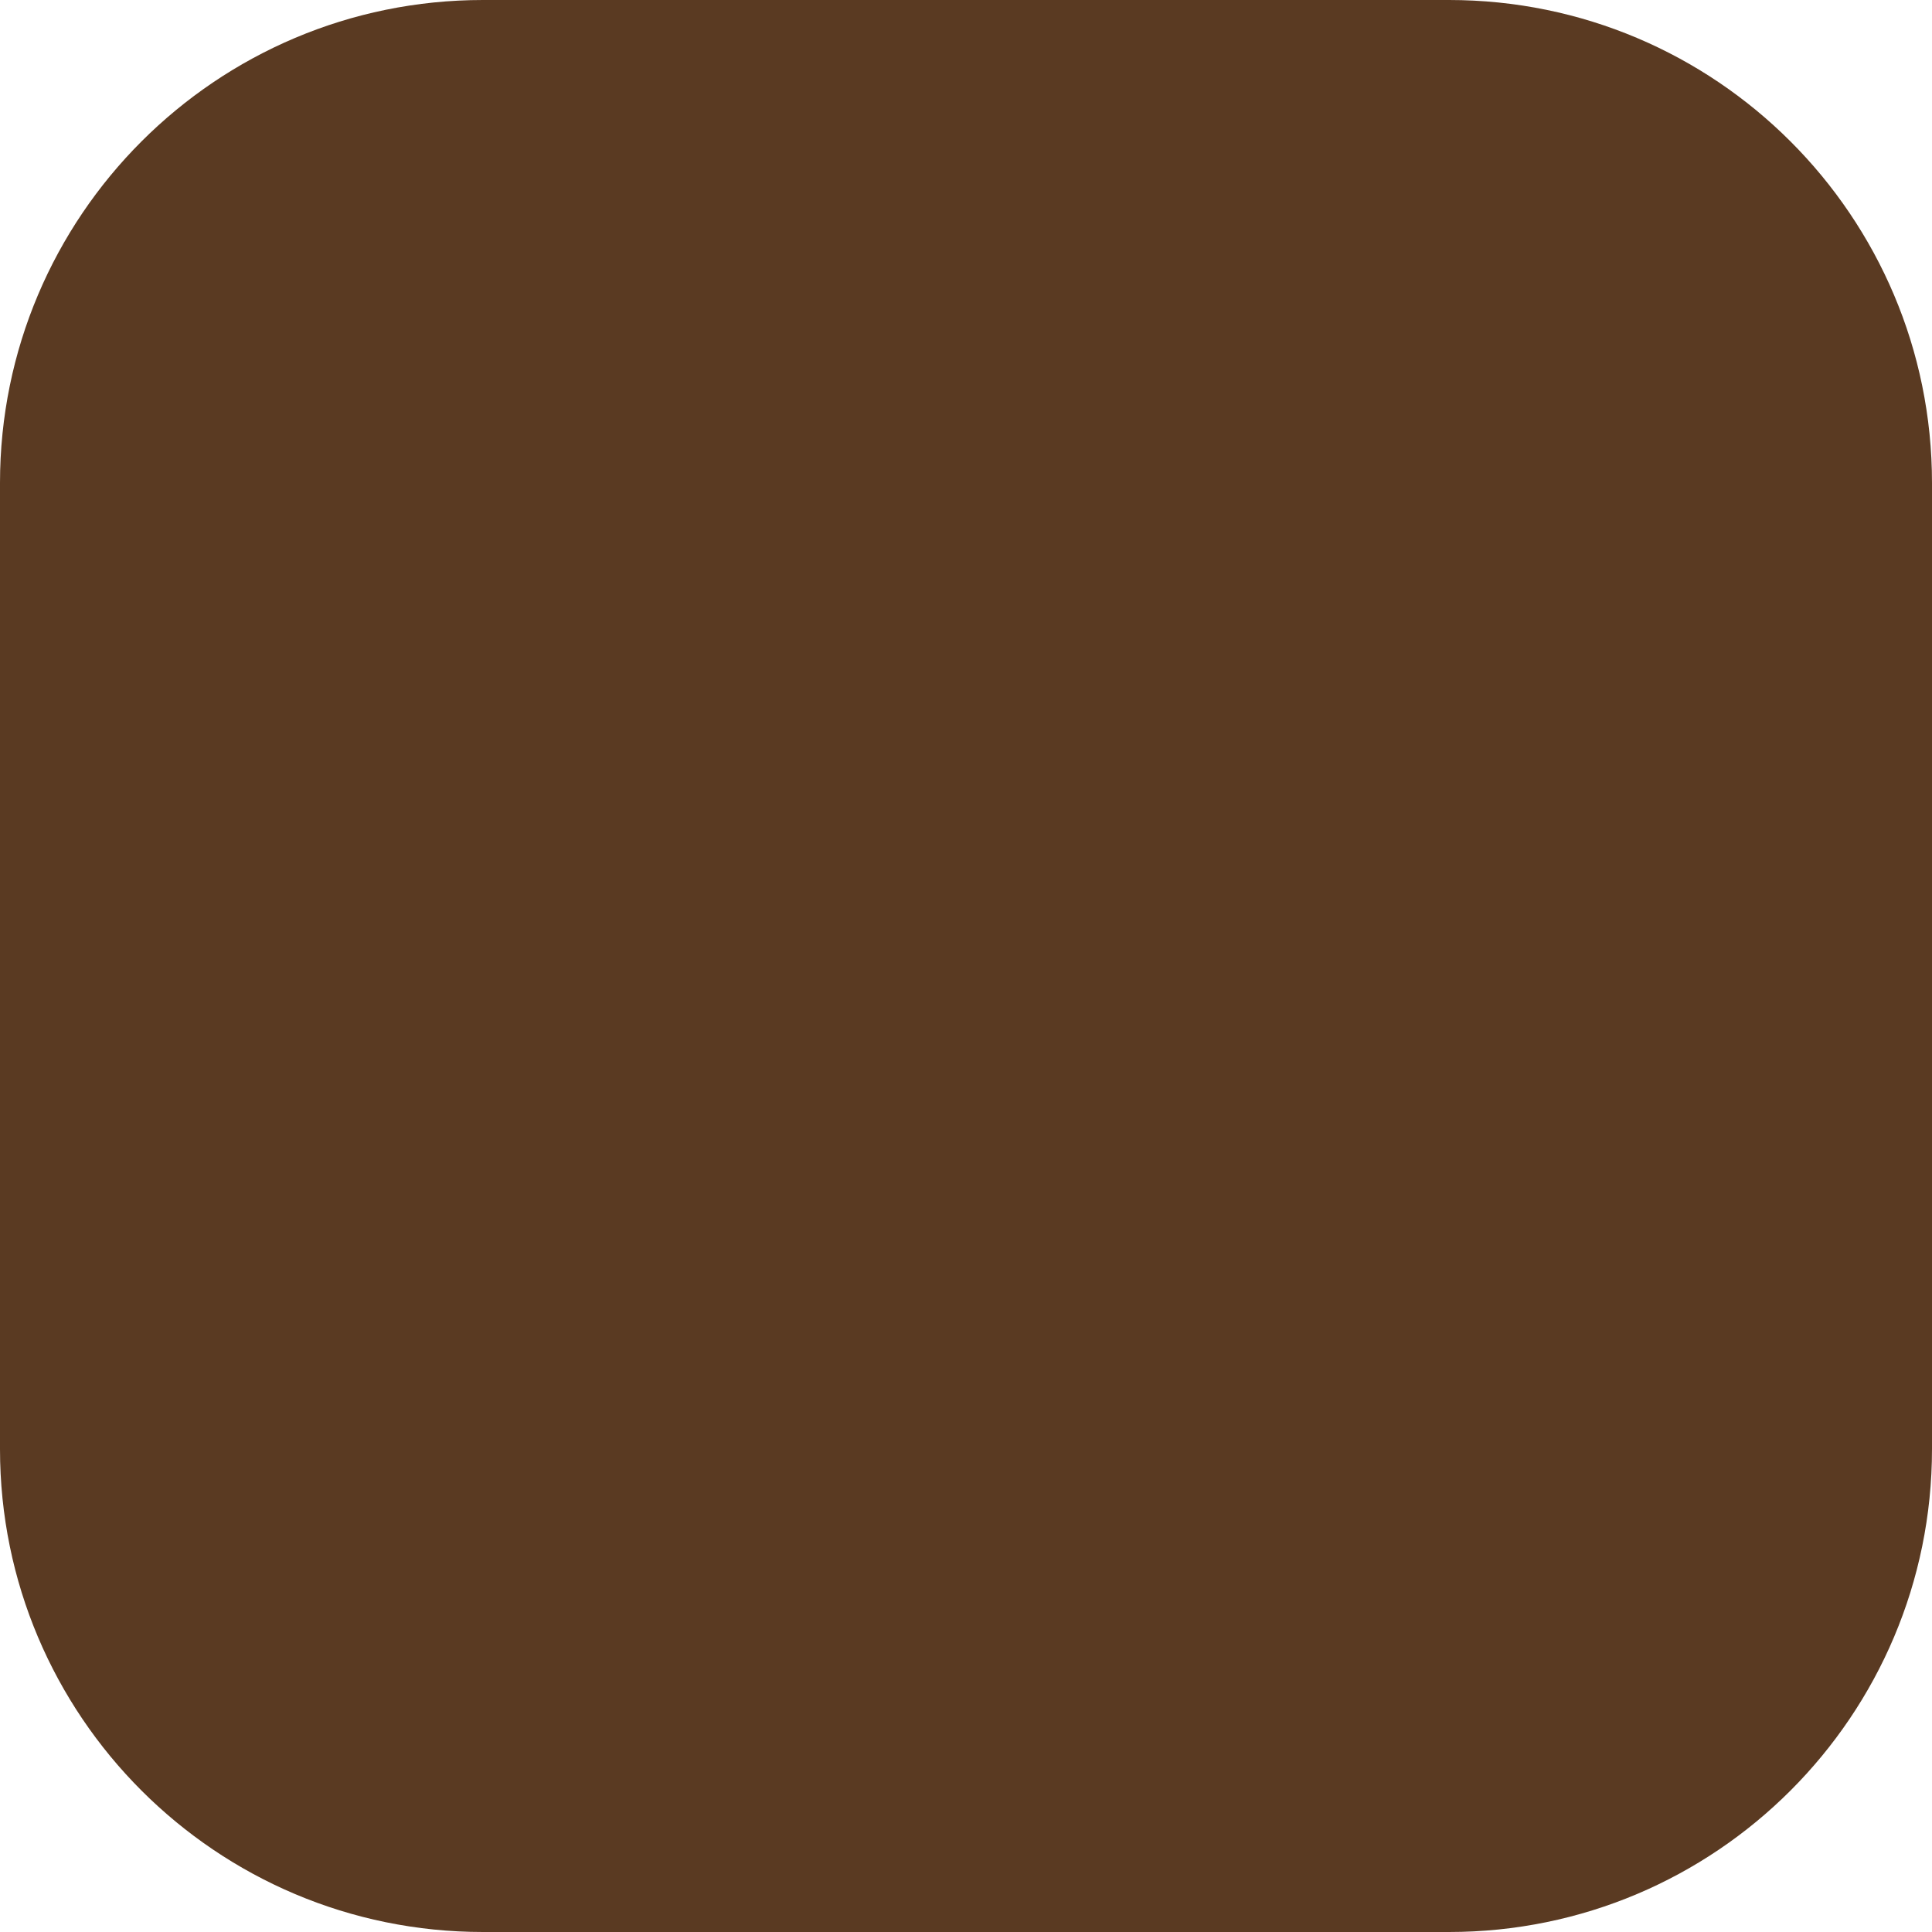
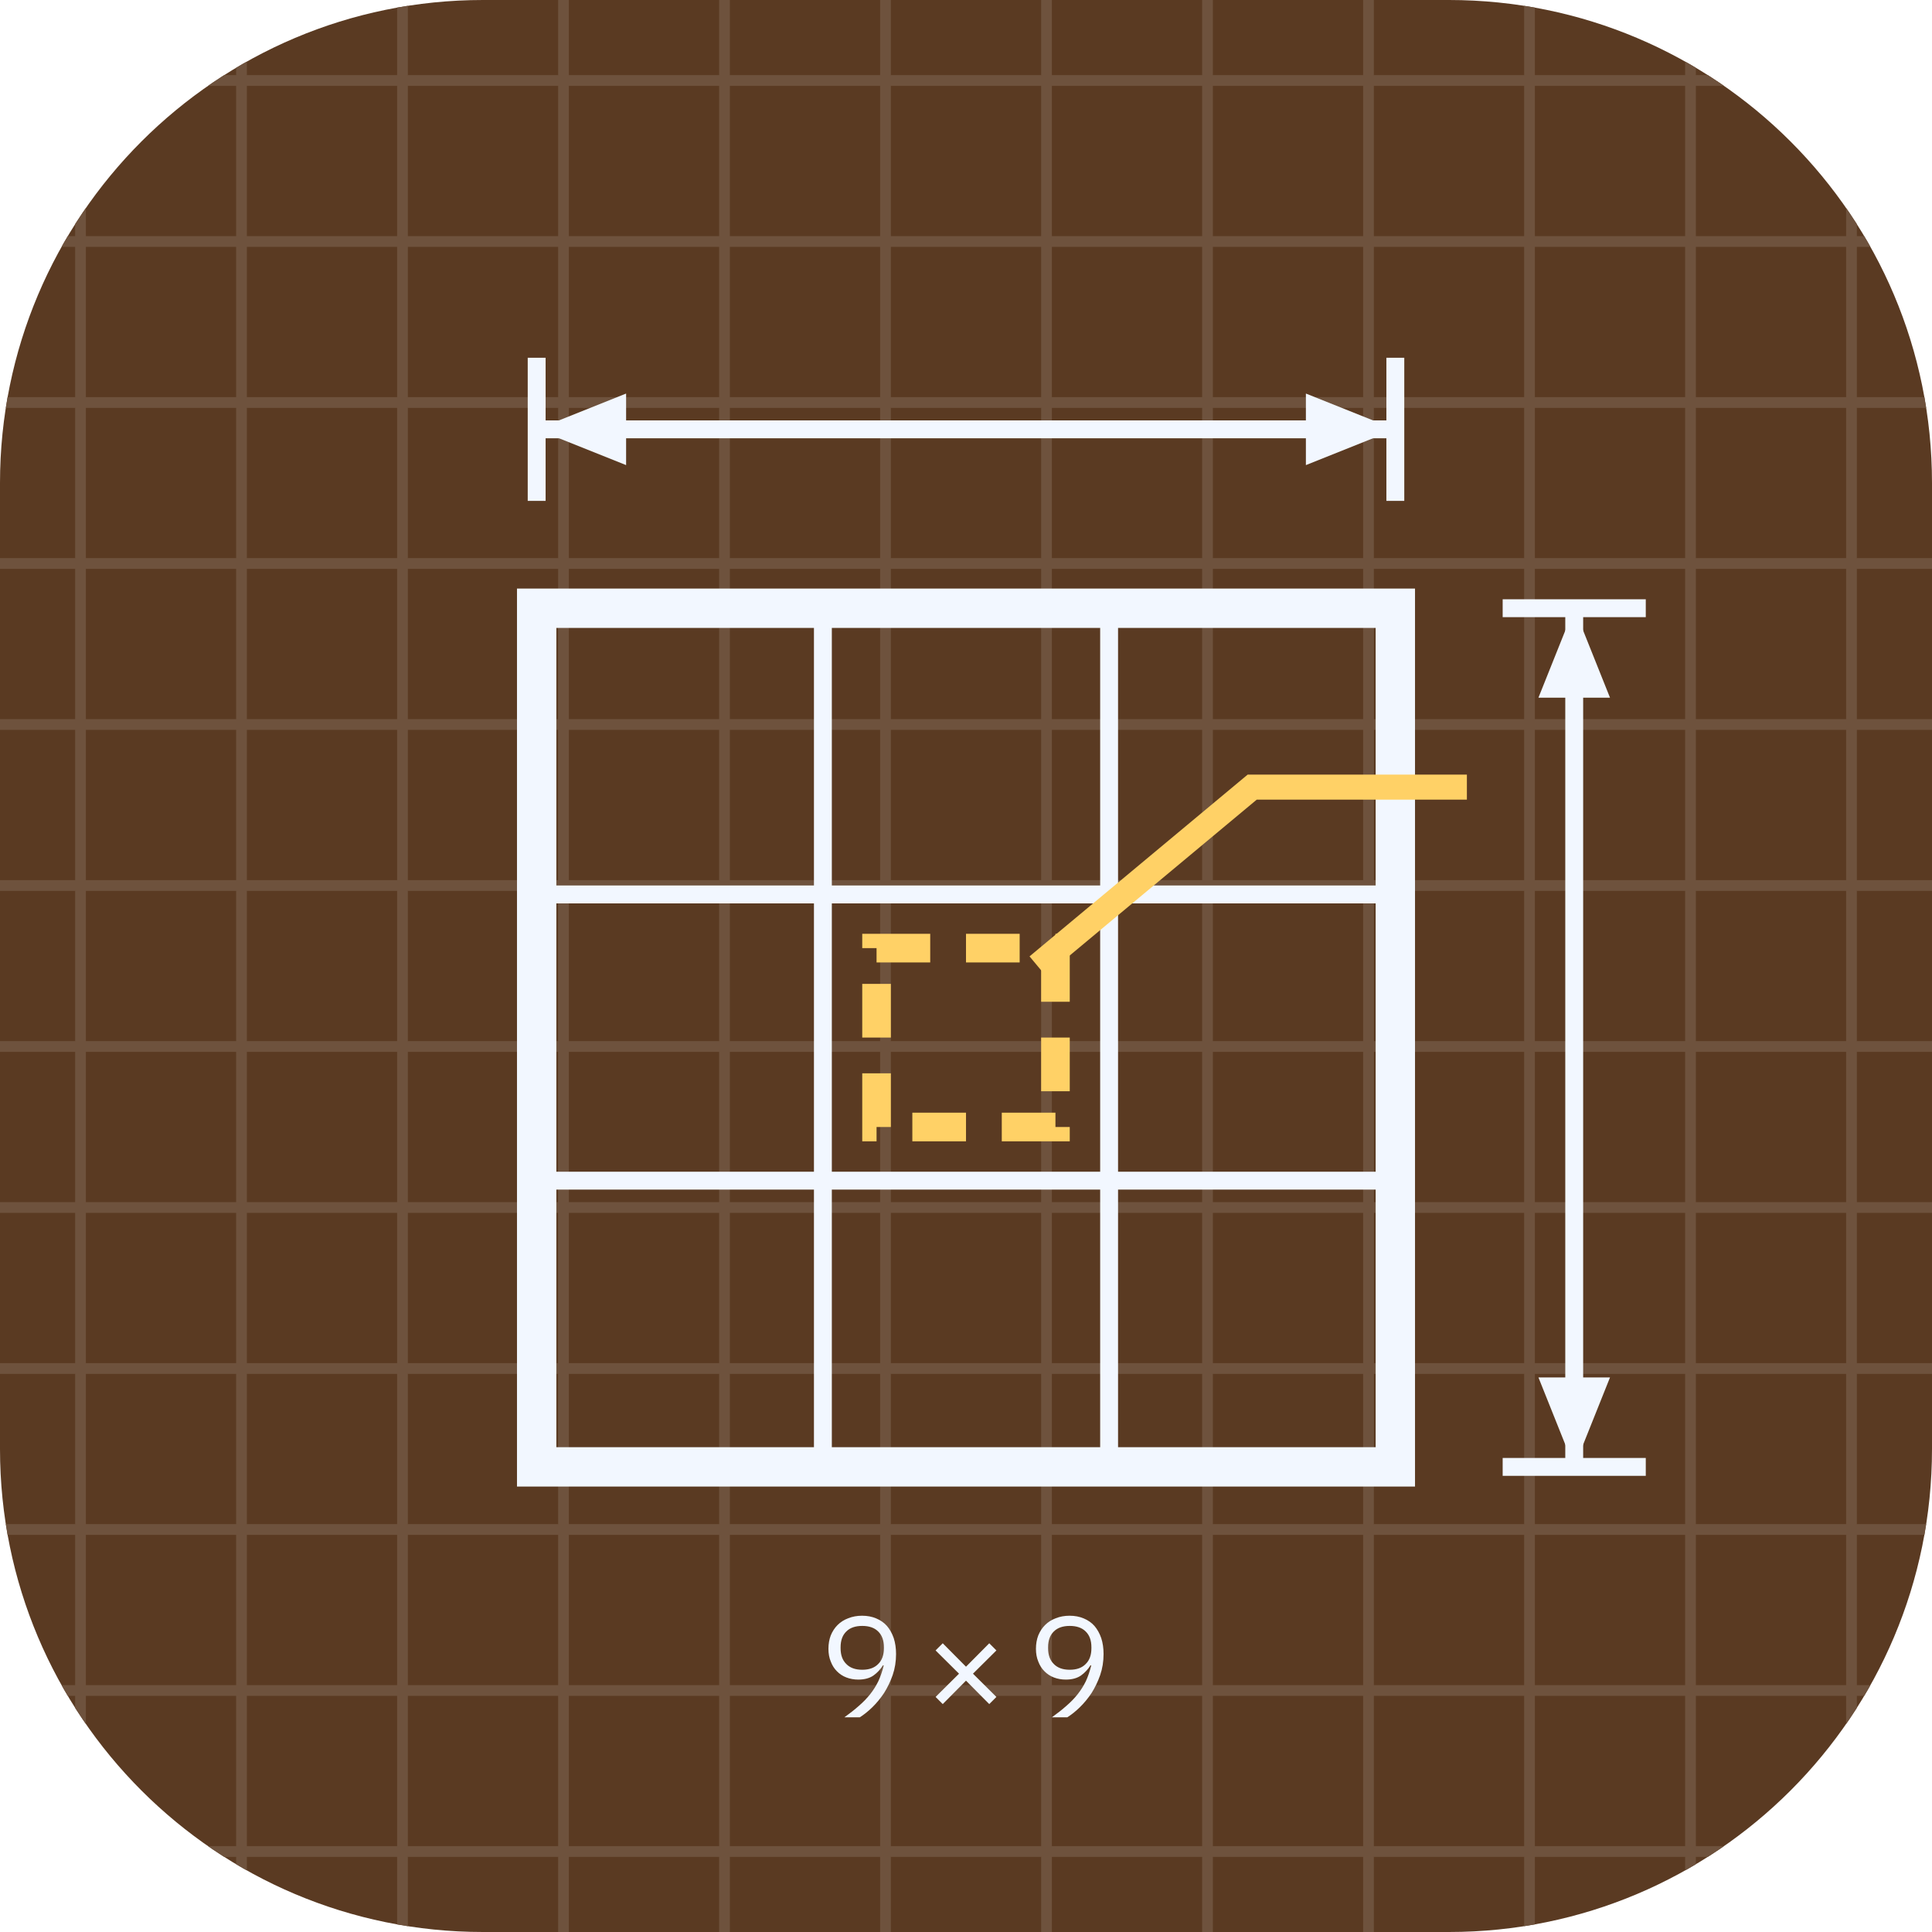
<svg xmlns="http://www.w3.org/2000/svg" viewBox="0 0 108 108">
  <clipPath id="icon-shape">
    <rect width="108" height="108" rx="27" />
  </clipPath>
  <g clip-path="url(#icon-shape)">
    <svg viewBox="0 0 108 108">
      <rect width="108" height="108" fill="#5A3A22" />
+       <path d="M4.5 0V108M13.5 0V108M22.5 0V108M31.5 0V108M40.5 0V108M49.5 0V108M58.5 0V108M67.5 0V108M76.5 0V108M85.5 0V108M94.5 0V108M103.5 0V108M0 4.5H108M0 13.5H108M0 22.5H108M0 31.5H108M0 40.5H108M0 49.5H108M0 58.5H108M0 67.5H108M0 76.5H108M0 85.5H108M0 94.5H108M0 103.5H108" fill="none" stroke="#6E523D" stroke-width=".6" />
+       <g fill="none" stroke="#F2F7FF">
+         <rect x="30" y="34" width="48" height="48" stroke-width="2.2" />
+         <path d="M46 34 V82 M62 34 V82 M30 50 H78 M30 66 H78" stroke-width="1" />
+         <path d="M30 28 V20 M78 28 V20 M30 24 H78 M84 34 H92 M84 82 H92 M88 34 V82" stroke-width="1" />
+       </g>
+       <path d="M30 24 l5 -2 v4z M78 24 l-5 -2 v4z M88 34 l-2 5 h4z M88 82 l-2 -5 h4z" fill="#F2F7FF" />
+       <path d="M50.09 92.46Q50.09 93.09 49.9 93.64Q49.71 94.18 49.42 94.64Q49.12 95.09 48.76 95.44Q48.41 95.78 48.06 96L47.2 96Q47.66 95.67 48.01 95.36Q48.37 95.05 48.64 94.71Q48.91 94.37 49.1 93.98Q49.28 93.59 49.4 93.1L49.36 93.09Q49.15 93.43 48.83 93.66Q48.5 93.89 47.98 93.89Q47.62 93.89 47.31 93.77Q47 93.65 46.78 93.42Q46.56 93.2 46.44 92.88Q46.31 92.57 46.31 92.17Q46.31 91.76 46.44 91.42Q46.58 91.08 46.82 90.84Q47.07 90.59 47.42 90.46Q47.77 90.32 48.19 90.32Q48.63 90.32 48.98 90.47Q49.34 90.62 49.58 90.89Q49.82 91.17 49.96 91.57Q50.09 91.97 50.09 92.46ZM48.2 93.34Q48.78 93.34 49.09 93.02Q49.41 92.71 49.41 92.14L49.41 92.08Q49.41 91.51 49.09 91.2Q48.78 90.89 48.2 90.89Q47.62 90.89 47.31 91.2Q46.99 91.51 46.99 92.08L46.99 92.14Q46.99 92.71 47.31 93.02Q47.62 93.34 48.2 93.34ZM54 93.95L52.7 95.26L52.3 94.86L53.61 93.56L52.3 92.26L52.7 91.86L54 93.17L55.3 91.86L55.7 92.26L54.39 93.56L55.7 94.86L55.3 95.26L54 93.95ZM61.69 92.46Q61.69 93.09 61.5 93.64Q61.31 94.18 61.02 94.64Q60.72 95.09 60.36 95.44Q60.01 95.78 59.66 96L58.8 96Q59.26 95.67 59.61 95.36Q59.97 95.05 60.24 94.71Q60.51 94.37 60.7 93.98Q60.88 93.59 61 93.1L60.96 93.09Q60.75 93.43 60.43 93.66Q60.1 93.89 59.58 93.89Q59.22 93.89 58.91 93.77Q58.6 93.65 58.38 93.42Q58.16 93.2 58.04 92.88Q57.91 92.57 57.91 92.17Q57.91 91.76 58.04 91.42Q58.18 91.08 58.42 90.84Q58.67 90.59 59.02 90.46Q59.37 90.32 59.79 90.32Q60.23 90.32 60.58 90.47Q60.94 90.62 61.18 90.89Q61.42 91.17 61.56 91.57Q61.69 91.97 61.69 92.46ZM59.8 93.34Q60.38 93.34 60.69 93.02Q61.01 92.71 61.01 92.14L61.01 92.08Q61.01 91.51 60.69 91.2Q60.38 90.89 59.8 90.89Q59.22 90.89 58.91 91.2Q58.59 91.51 58.59 92.08L58.59 92.14Q58.59 92.71 58.91 93.02Q59.22 93.34 59.8 93.34Z" fill="#F2F7FF" />
+       <rect x="49" y="53" width="10" height="10" fill="none" stroke="#FFD166" stroke-width="1.6" stroke-dasharray="3 2" />
+       <path d="M58 54 L70 44 H82" fill="none" stroke="#FFD166" stroke-width="1.4" />
    </svg>
  </g>
</svg>
